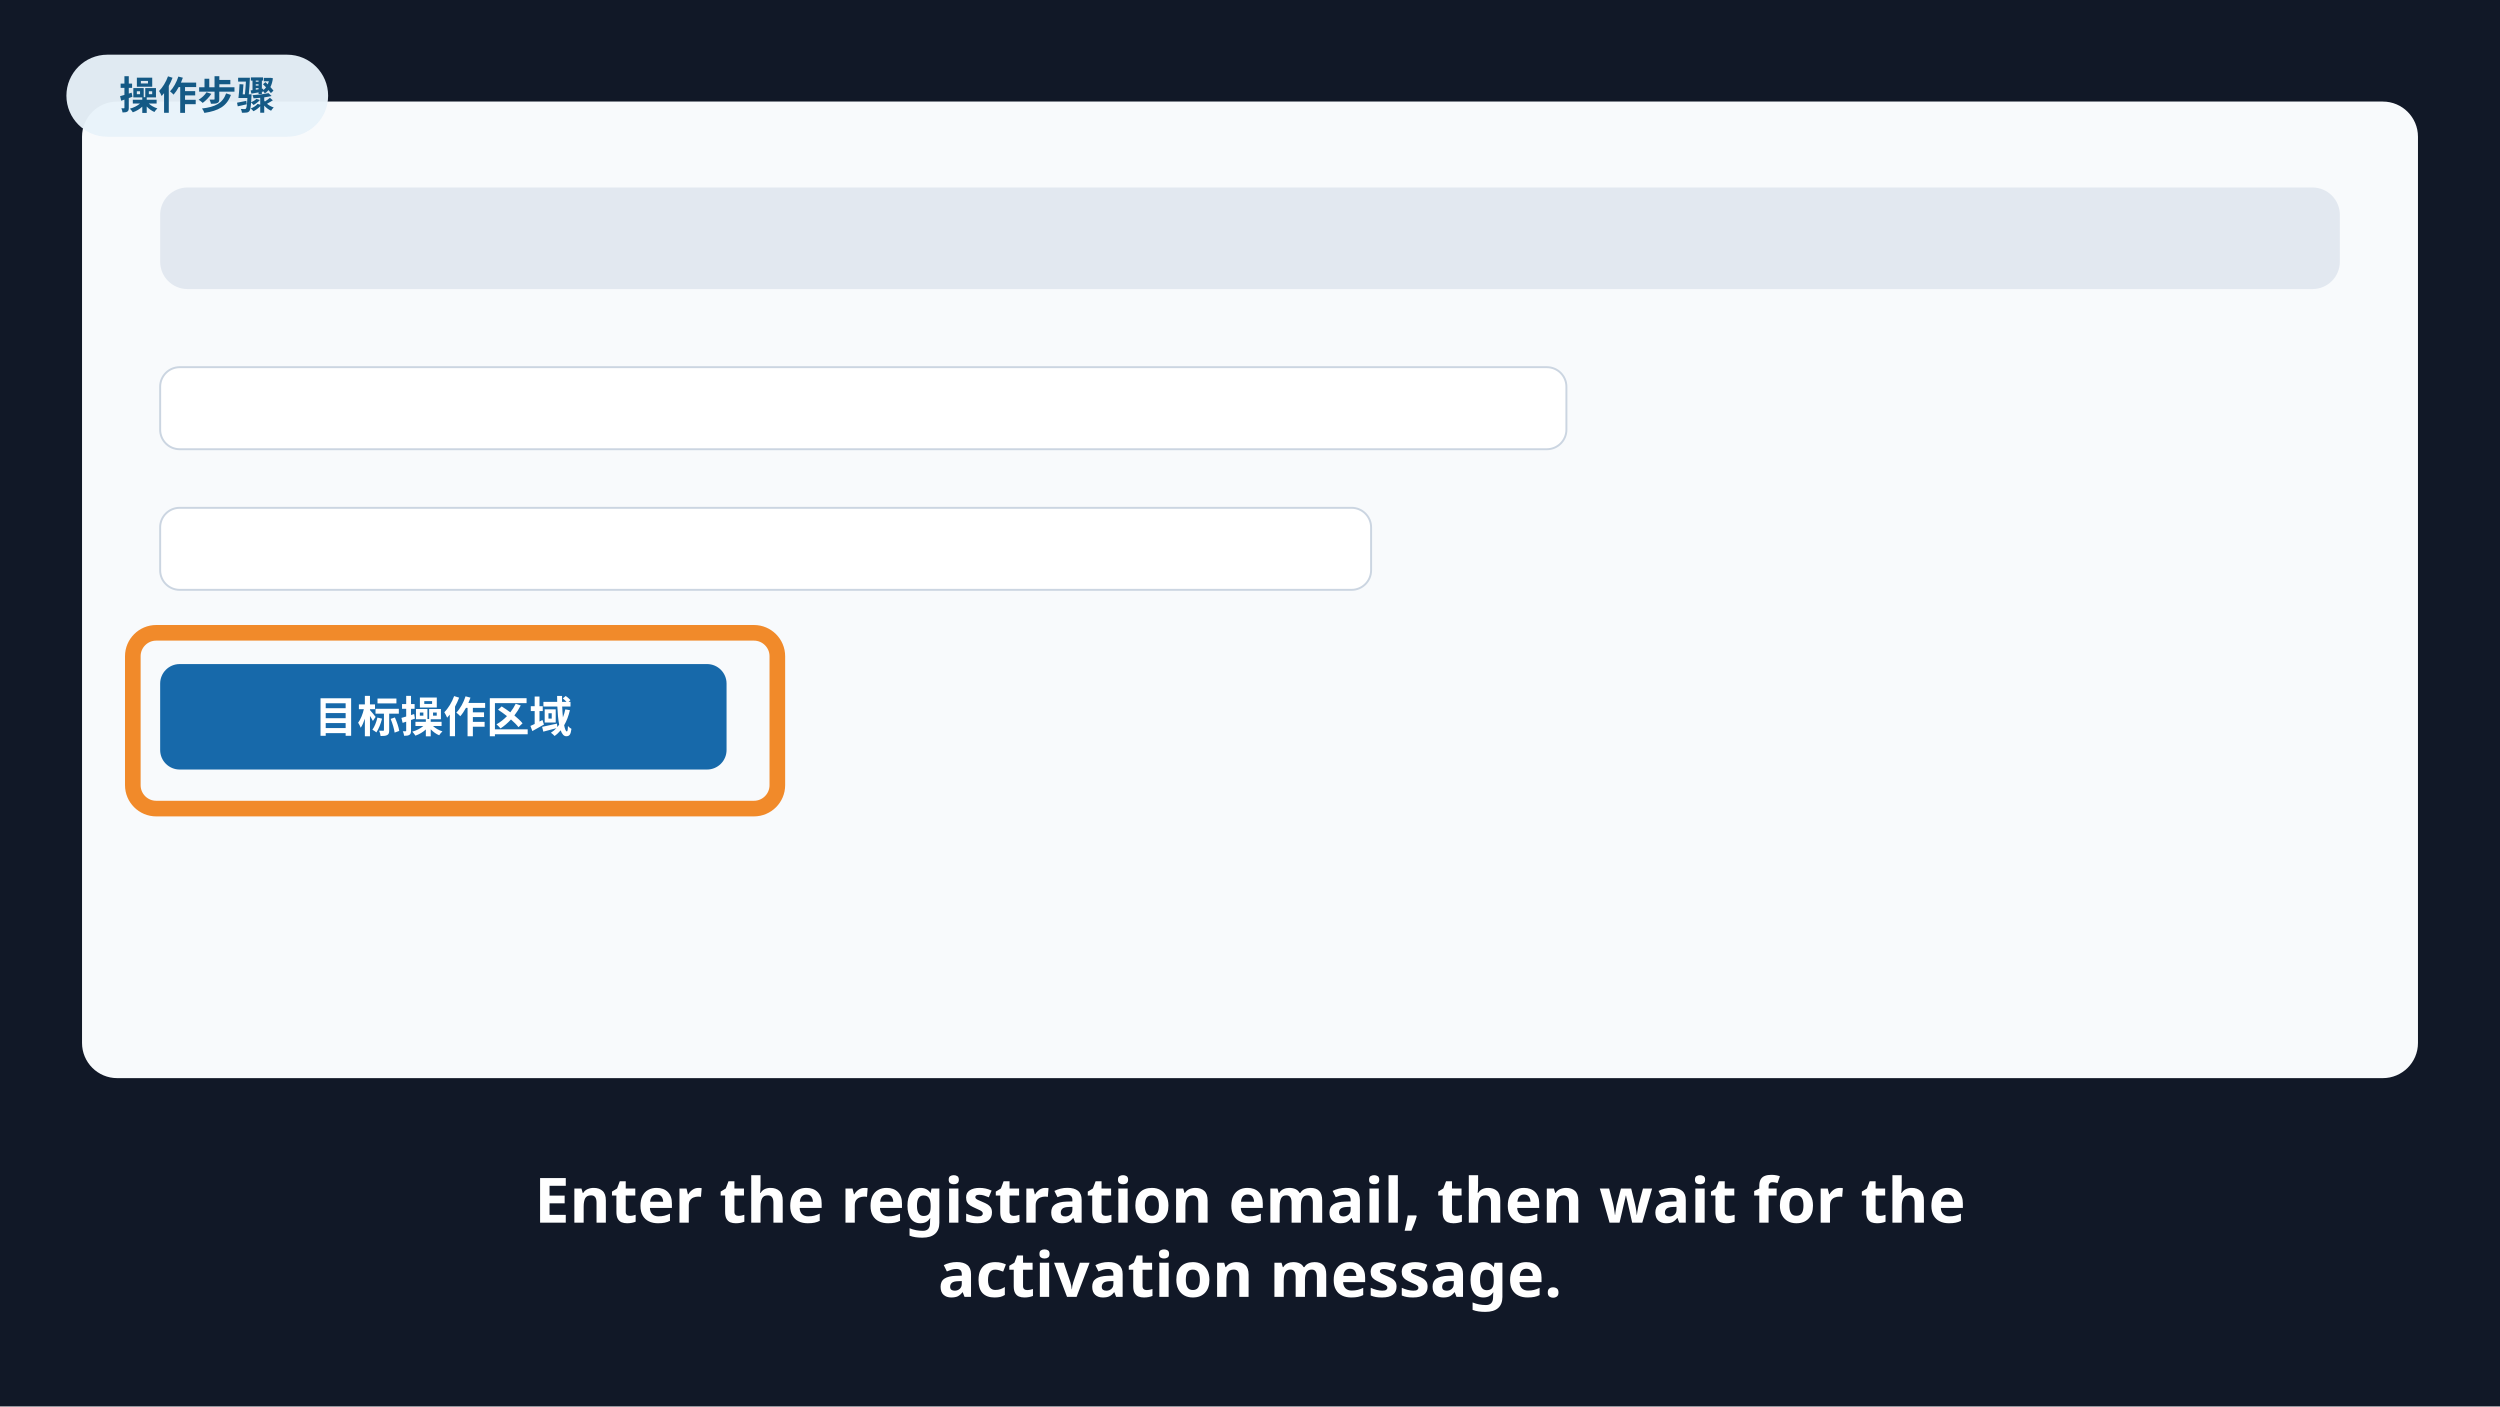
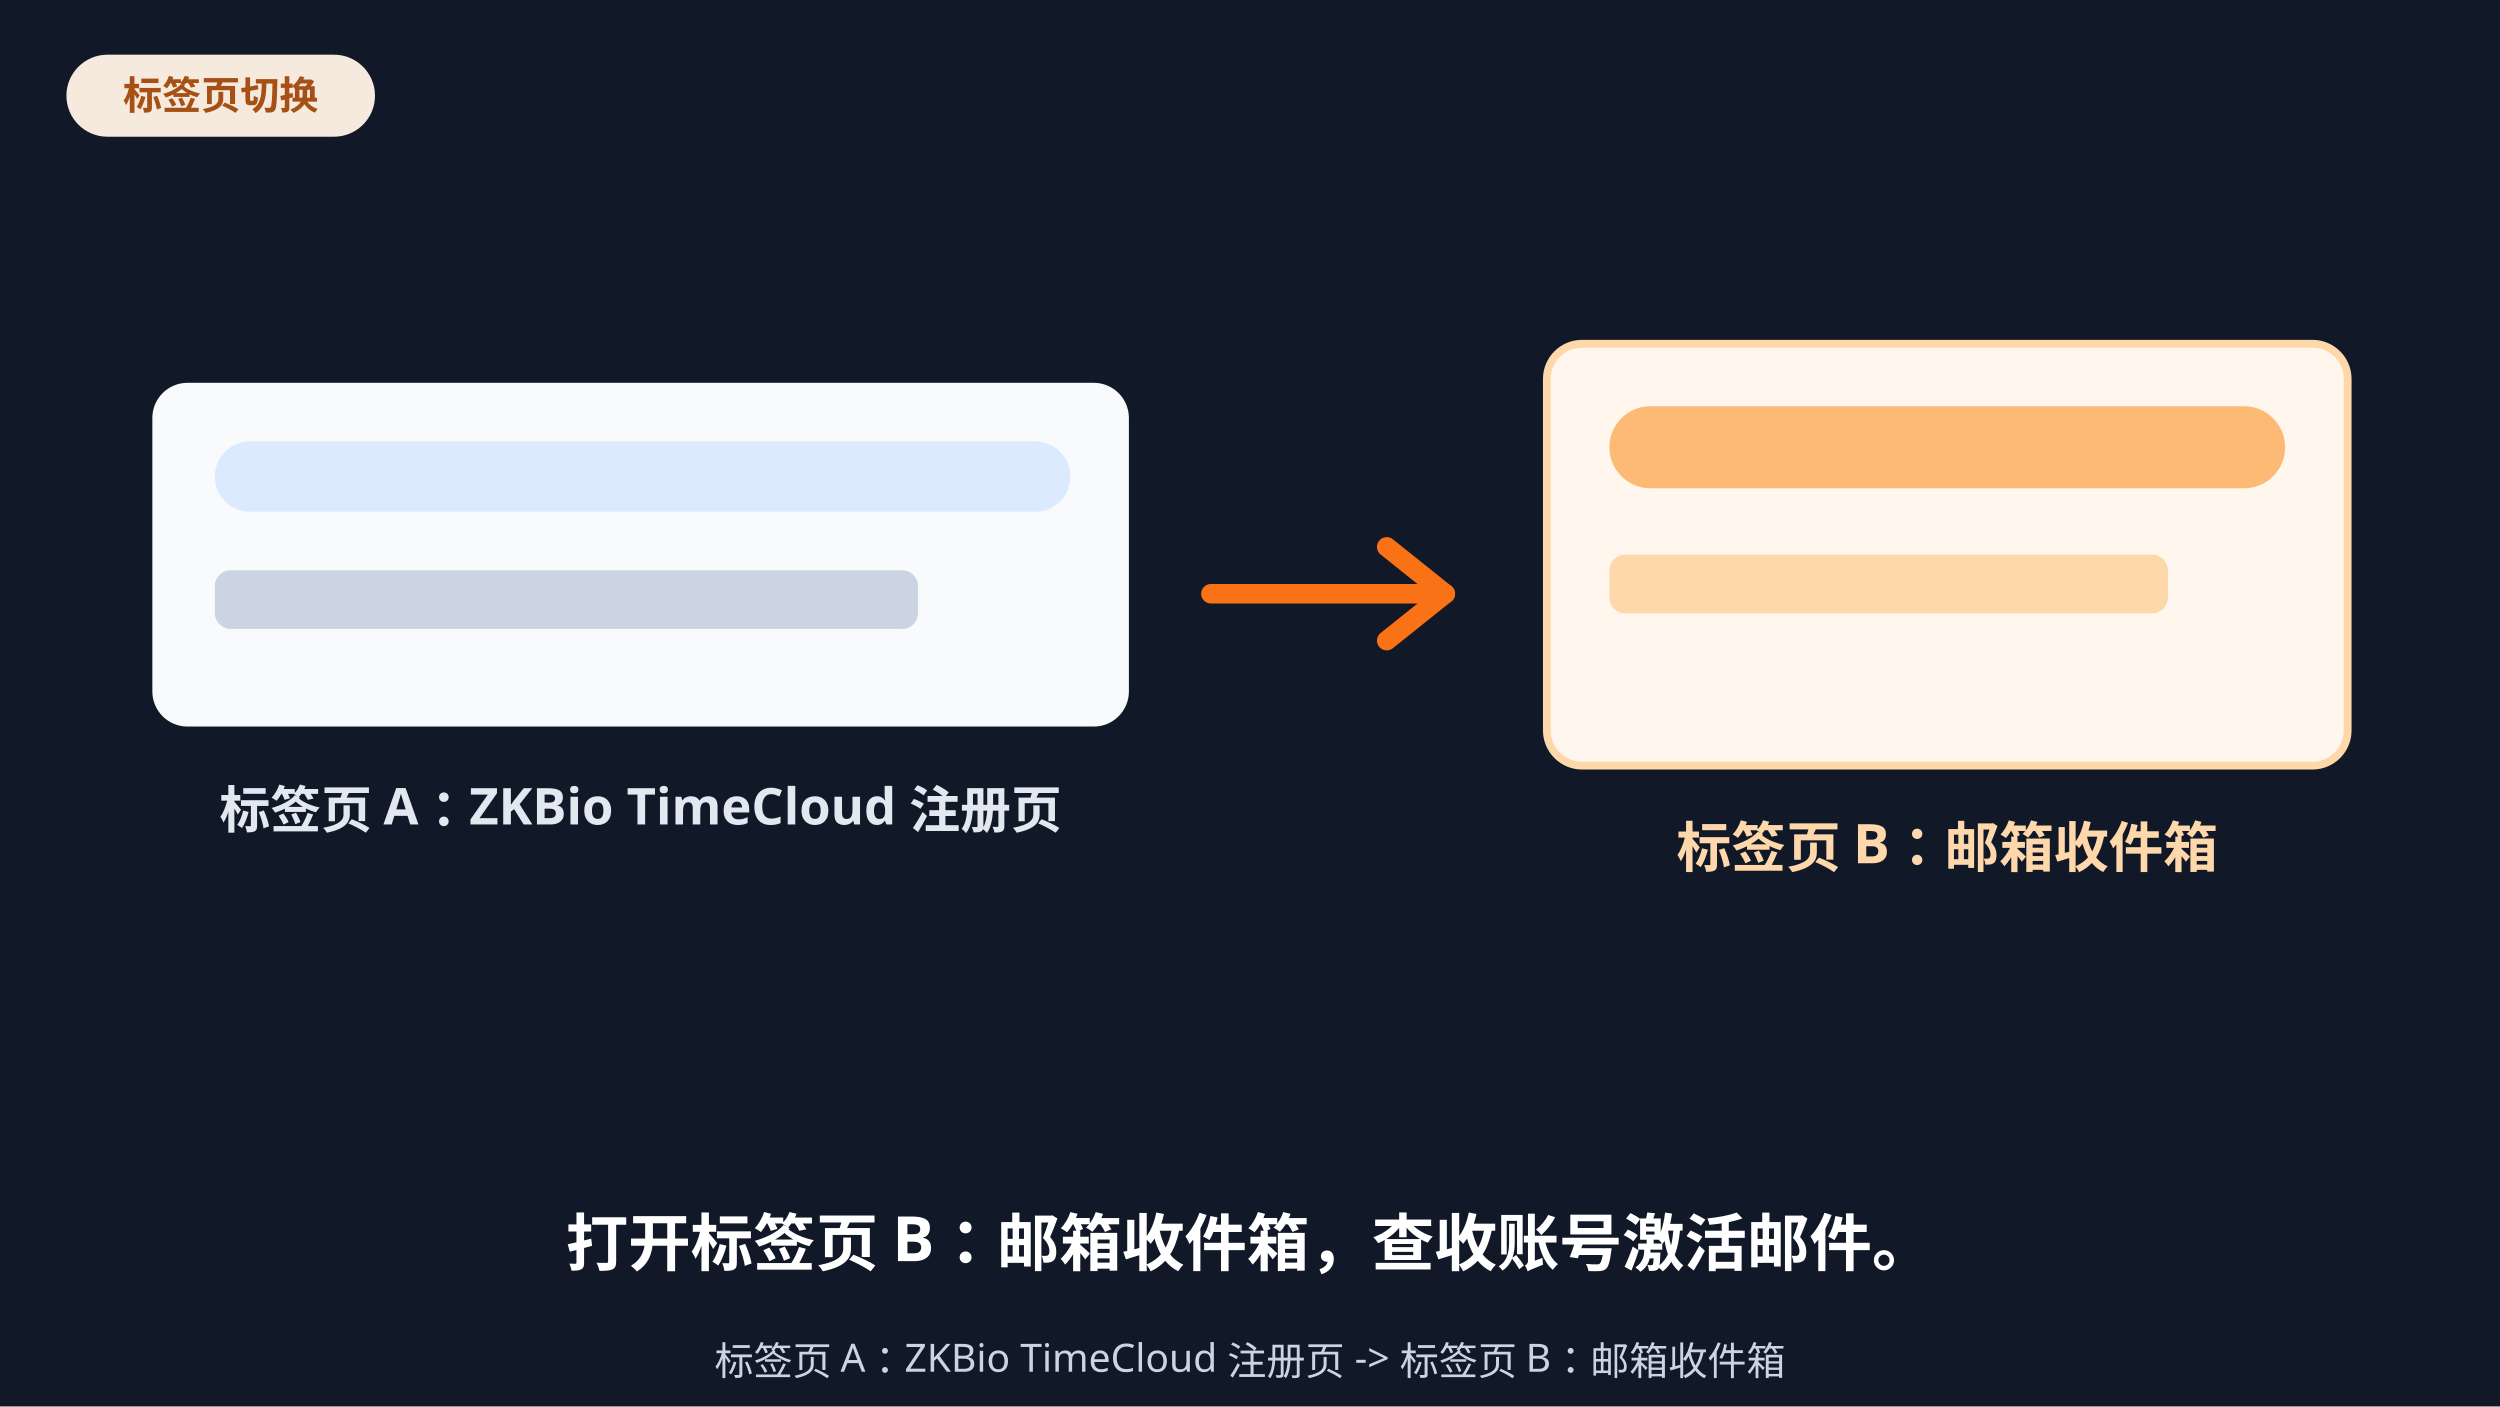
<svg xmlns="http://www.w3.org/2000/svg" width="1280" height="720" viewBox="0 0 1280 720">
  <rect width="1280" height="720" fill="#111827" />
-   <rect x="42" y="52" width="1196" height="500" rx="18" fill="#f8fafc" />
-   <rect x="82" y="96" width="1116" height="52" rx="14" fill="#e2e8f0" />
-   <rect x="82" y="188" width="720" height="42" rx="10" fill="#ffffff" stroke="#cbd5e1" />
-   <rect x="82" y="260" width="620" height="42" rx="10" fill="#ffffff" stroke="#cbd5e1" />
-   <rect x="82" y="340" width="290" height="54" rx="10" fill="#1769aa" />
-   <text x="227" y="375" text-anchor="middle" font-size="22" font-weight="800" fill="#ffffff" font-family="Microsoft YaHei, Segoe UI, sans-serif">目标操作区域</text>
-   <rect x="68" y="324" width="330" height="90" rx="12" fill="none" stroke="#f18a2a" stroke-width="8" />
-   <rect x="34" y="28" width="134" height="42" rx="21" fill="#e8f2fa" opacity="0.96" />
-   <text x="101" y="56" text-anchor="middle" font-size="20" font-weight="800" fill="#145985" font-family="Microsoft YaHei, Segoe UI, sans-serif">操作步骤</text>
+   <rect x="78" y="196" width="500" height="176" rx="18" fill="#f8fafc" />
+   <rect x="110" y="226" width="438" height="36" rx="18" fill="#dbeafe" />
+   <rect x="110" y="292" width="360" height="30" rx="8" fill="#cbd5e1" />
+   <text x="328" y="424" text-anchor="middle" font-size="26" font-weight="900" fill="#e2e8f0" font-family="Microsoft YaHei, Segoe UI, sans-serif">标签页 A：ZKBio TimeCloud 注册页</text>
+   <path d="M620 304 H740" stroke="#f97316" stroke-width="10" stroke-linecap="round" />
+   <path d="M740 304 l-30 -24 M740 304 l-30 24" stroke="#f97316" stroke-width="10" stroke-linecap="round" />
+   <rect x="792" y="176" width="410" height="216" rx="18" fill="#fff7ed" stroke="#fed7aa" stroke-width="4" />
+   <rect x="824" y="208" width="346" height="42" rx="21" fill="#fdba74" />
+   <rect x="824" y="284" width="286" height="30" rx="8" fill="#fed7aa" />
+   <text x="997" y="444" text-anchor="middle" font-size="28" font-weight="900" fill="#fed7aa" font-family="Microsoft YaHei, Segoe UI, sans-serif">标签页 B：邮箱收件箱</text>
+   <rect x="34" y="28" width="158" height="42" rx="21" fill="#fff1e4" opacity="0.96" />
+   <text x="113" y="56" text-anchor="middle" font-size="20" font-weight="800" fill="#a65016" font-family="Microsoft YaHei, Segoe UI, sans-serif">标签页切换</text>
  <rect x="0" y="586" width="1280" height="134" fill="#111827" opacity="0.88" />
-   <text x="640" y="626" text-anchor="middle" font-size="32" font-weight="800" fill="#ffffff" font-family="Microsoft YaHei, Segoe UI, sans-serif">Enter the registration email, then wait for the</text>
-   <text x="640" y="664" text-anchor="middle" font-size="32" font-weight="800" fill="#ffffff" font-family="Microsoft YaHei, Segoe UI, sans-serif">activation message.</text>
+   <text x="640" y="648" text-anchor="middle" font-size="32" font-weight="800" fill="#ffffff" font-family="Microsoft YaHei, Segoe UI, sans-serif">打开标签页 B：邮箱收件箱，查收账号激活邮件。</text>
+   <text x="640" y="704" text-anchor="middle" font-size="20" fill="#cbd5e1" font-family="Microsoft YaHei, Segoe UI, sans-serif">标签页 A：ZKBio TimeCloud 注册页 -&gt; 标签页 B：邮箱收件箱</text>
</svg>
